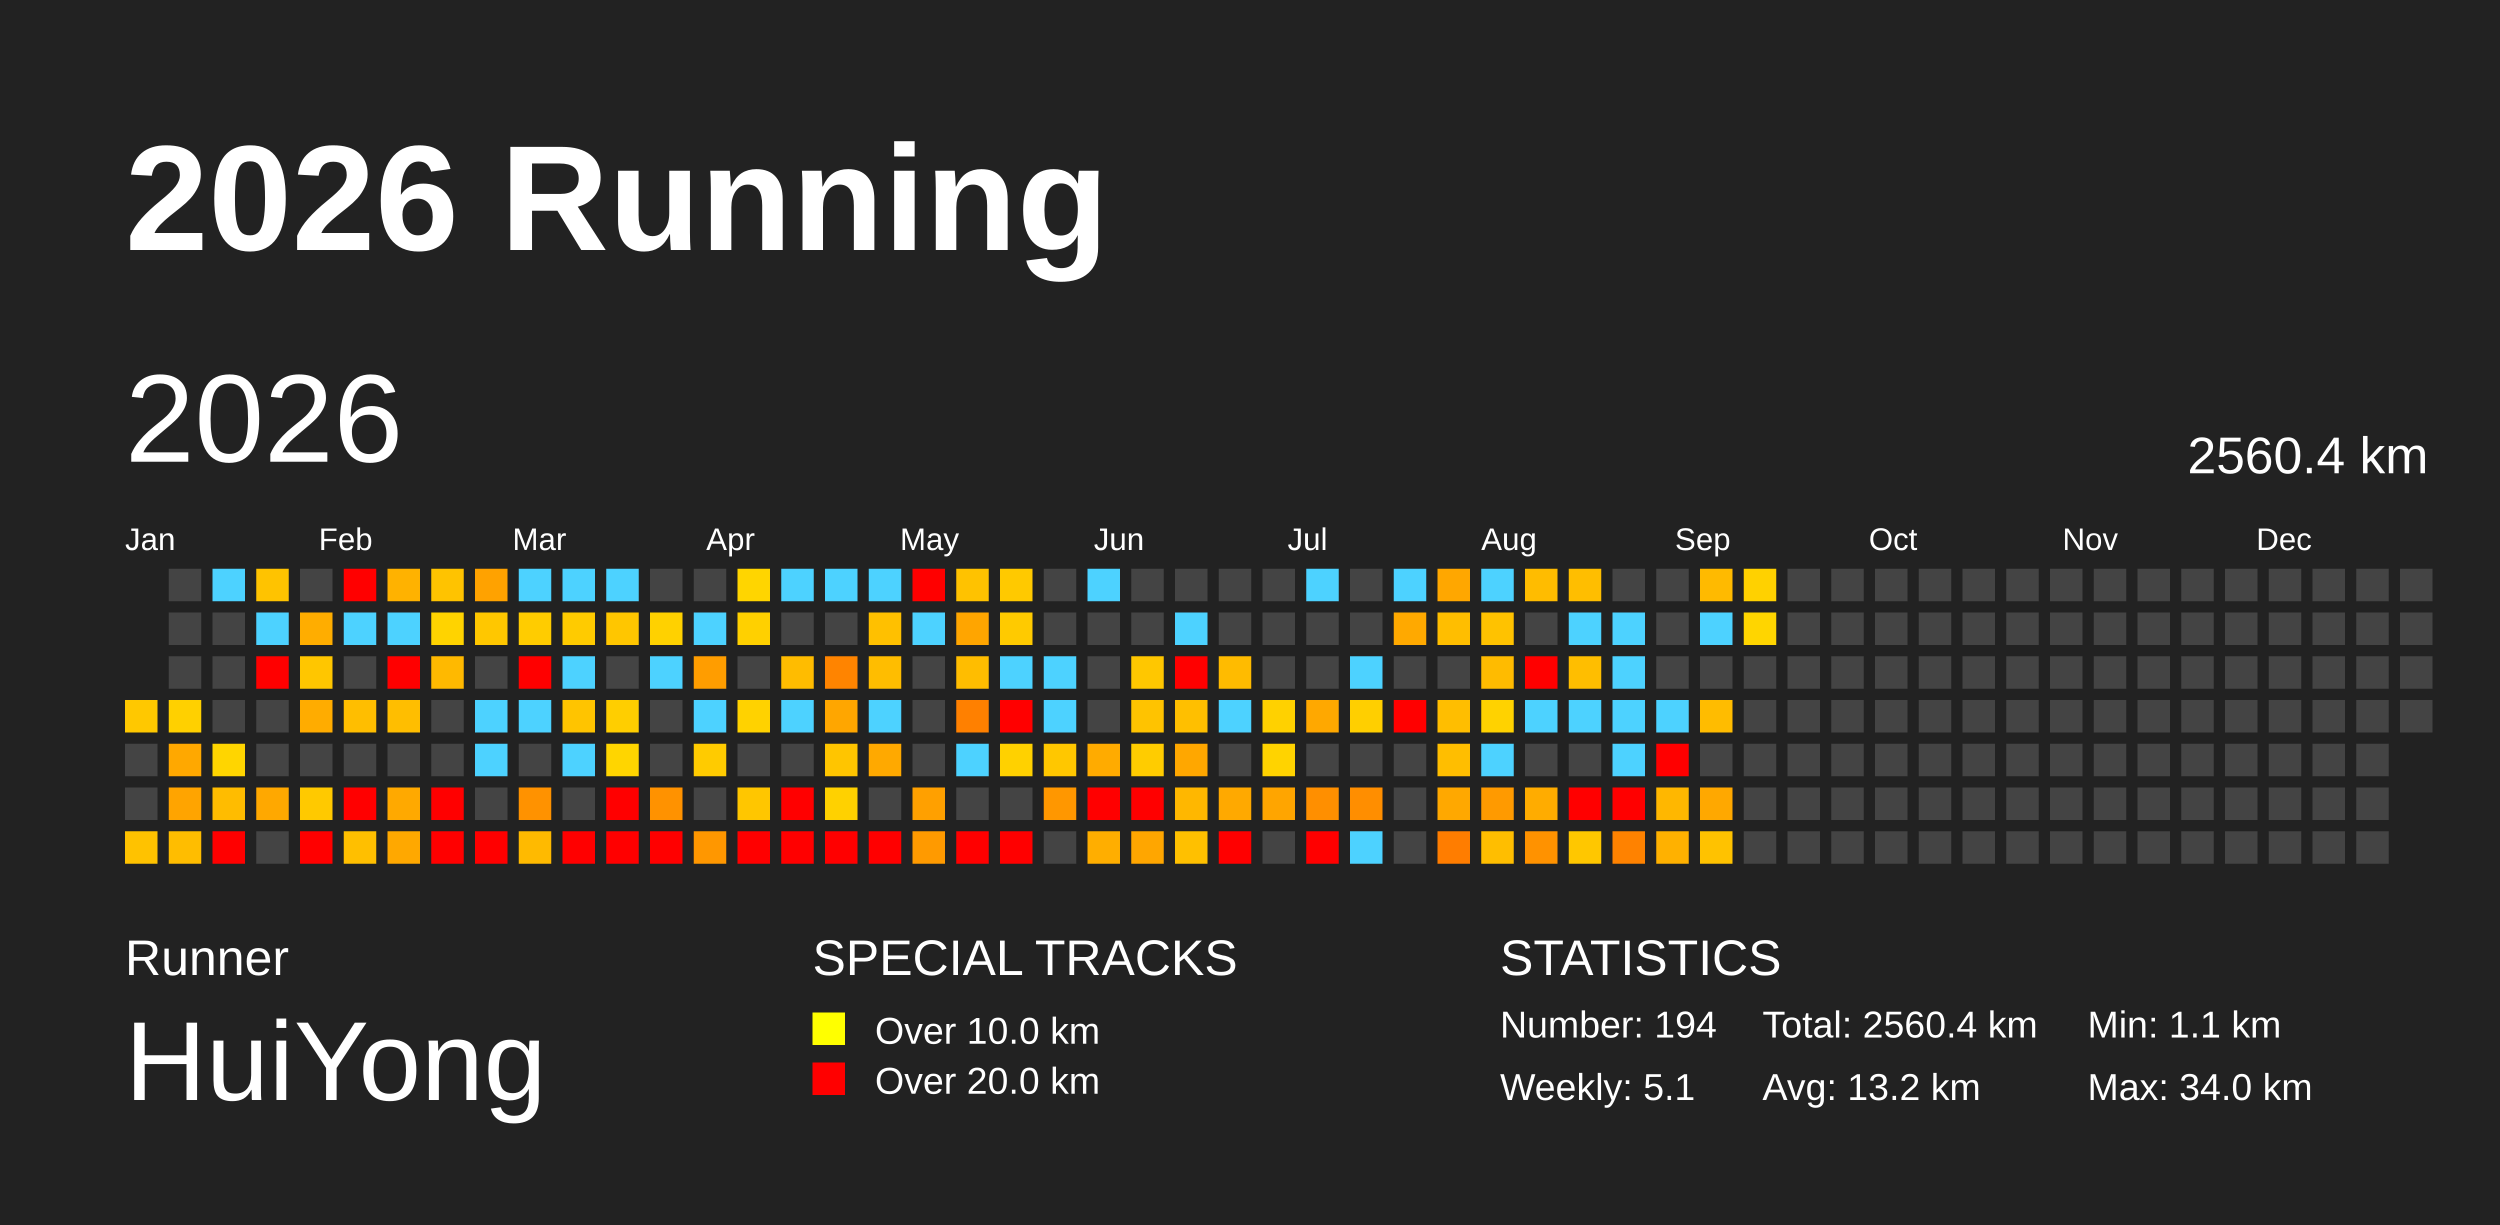
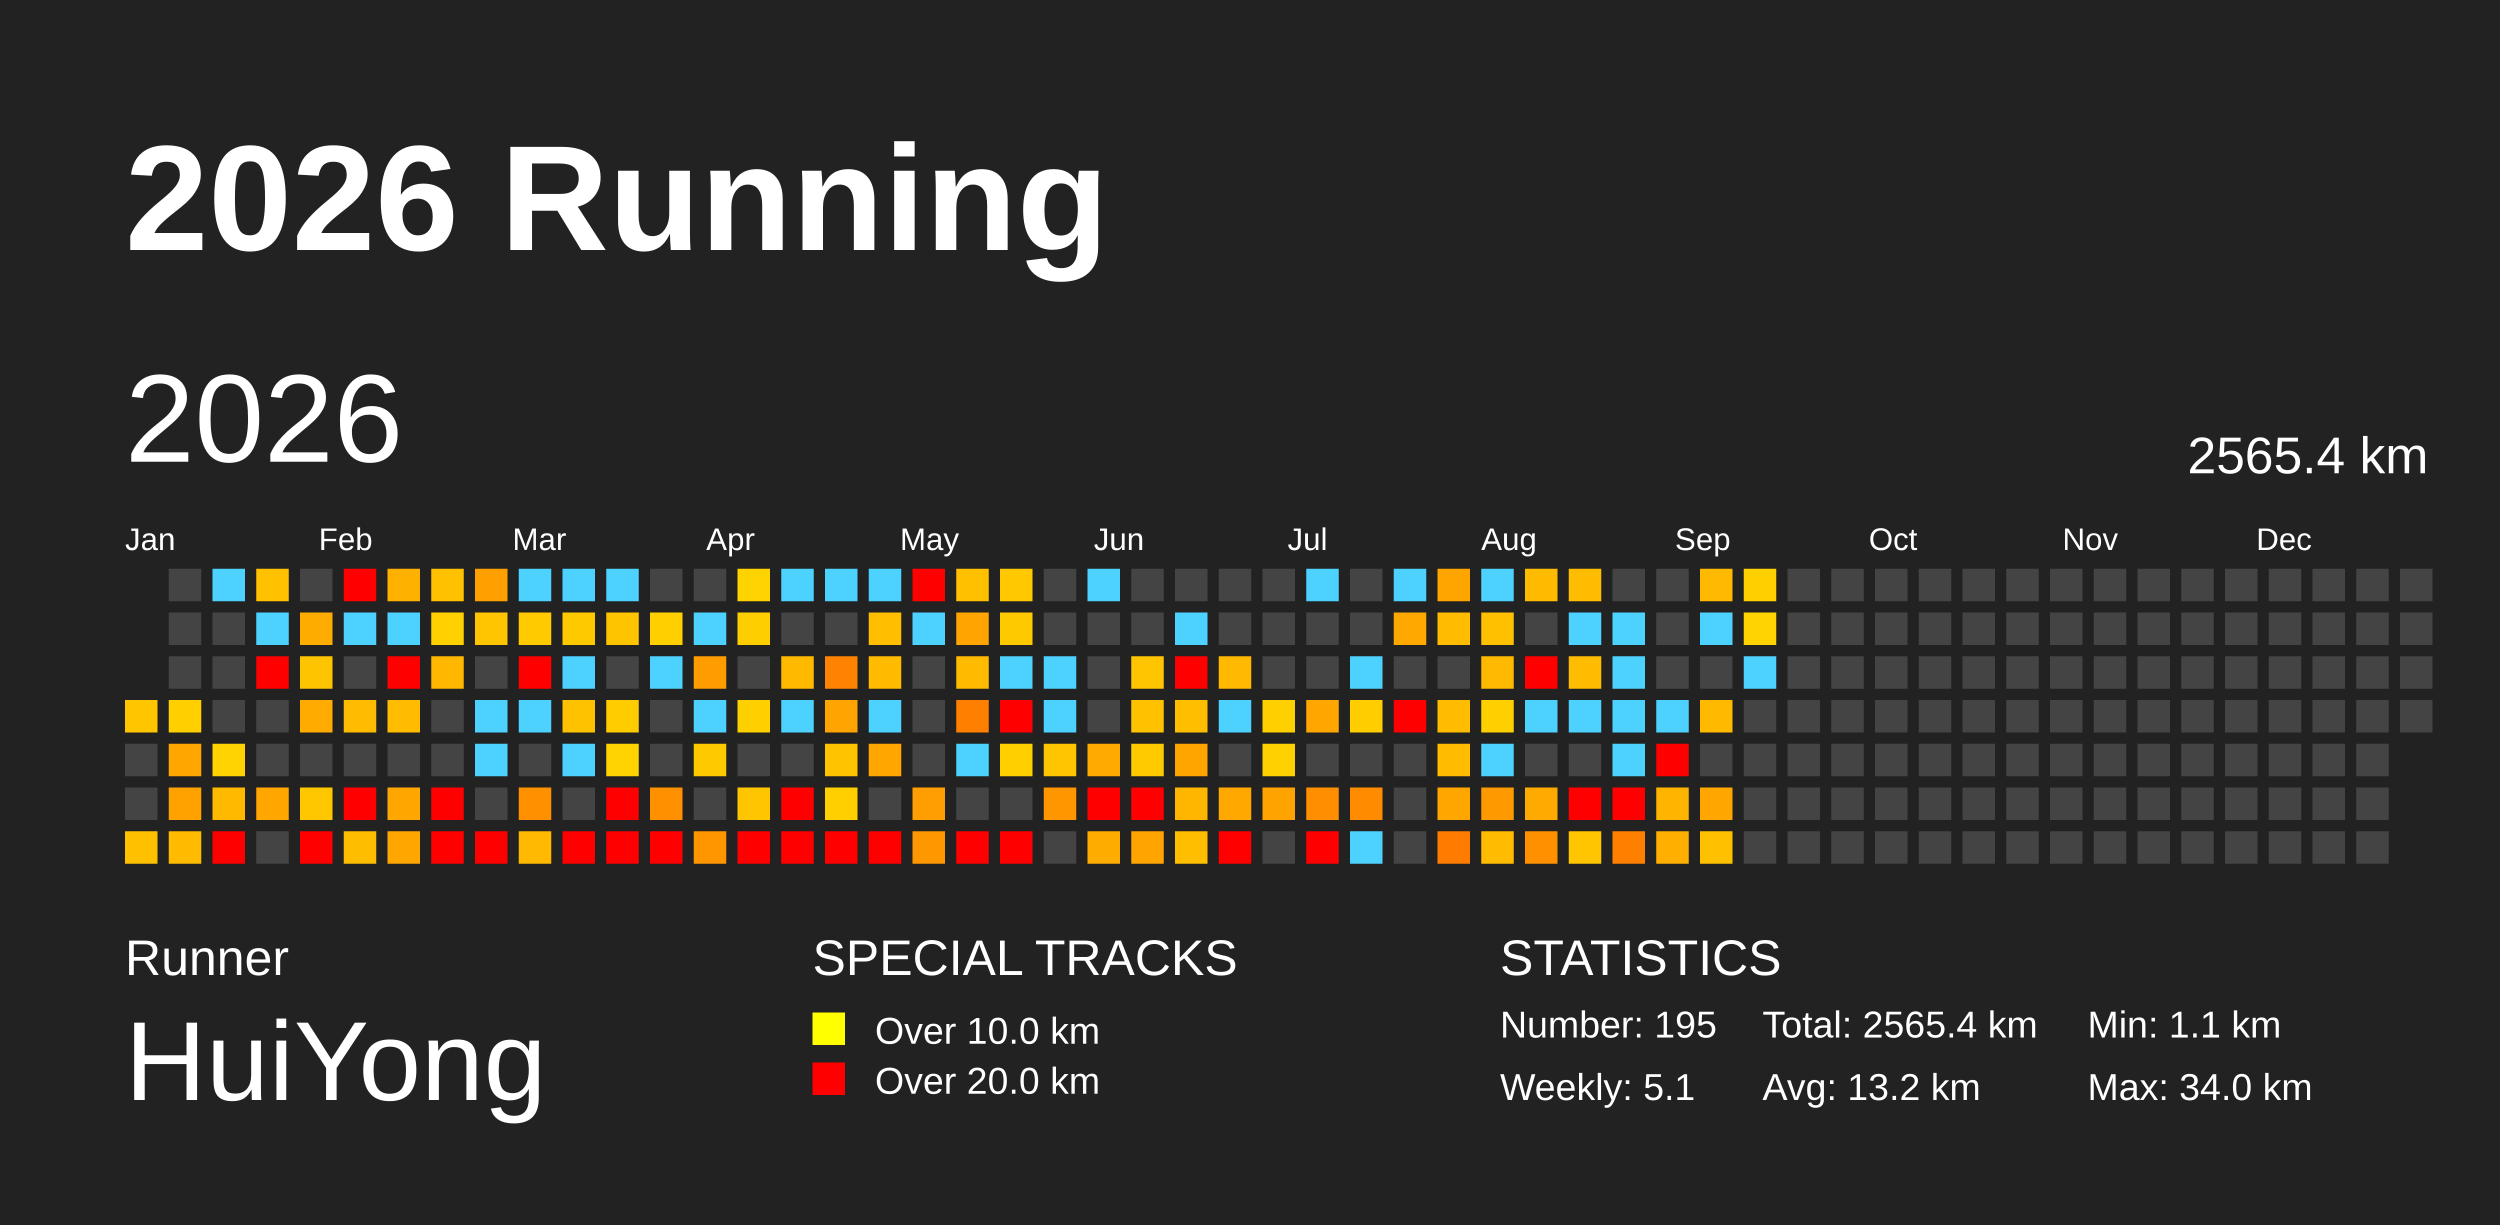
<svg xmlns="http://www.w3.org/2000/svg" baseProfile="full" height="98mm" version="1.1" viewBox="0,0,200,98" width="200mm">
  <defs />
  <rect fill="#222222" height="98" width="200" x="0" y="0" />
  <text fill="#FFFFFF" style="font-size:12px; font-family:Arial; font-weight:bold;" x="10" y="20">2026 Running</text>
  <text fill="#FFFFFF" style="font-size:4px; font-family:Arial" x="10" y="78">Runner</text>
  <text fill="#FFFFFF" style="font-size:9px; font-family:Arial" x="10" y="88">HuiYong</text>
  <text fill="#FFFFFF" style="font-size:4px; font-family:Arial" x="65" y="78">SPECIAL TRACKS</text>
  <rect fill="yellow" height="2.6" width="2.6" x="65" y="81" />
  <text fill="#FFFFFF" style="font-size:3px; font-family:Arial" x="70" y="83.5">Over 10.0 km</text>
  <rect fill="red" height="2.6" width="2.6" x="65" y="85" />
  <text fill="#FFFFFF" style="font-size:3px; font-family:Arial" x="70" y="87.5">Over 20.0 km</text>
  <text fill="#FFFFFF" style="font-size:4px; font-family:Arial" x="120" y="78">STATISTICS</text>
-   <text fill="#FFFFFF" style="font-size:3px; font-family:Arial" x="120" y="83">Number: 194</text>
+   <text fill="#FFFFFF" style="font-size:3px; font-family:Arial" x="120" y="83">Number: 195</text>
  <text fill="#FFFFFF" style="font-size:3px; font-family:Arial" x="120" y="88">Weekly: 5.1</text>
-   <text fill="#FFFFFF" style="font-size:3px; font-family:Arial" x="141" y="83">Total: 2560.4 km</text>
+   <text fill="#FFFFFF" style="font-size:3px; font-family:Arial" x="141" y="83">Total: 2565.4 km</text>
  <text fill="#FFFFFF" style="font-size:3px; font-family:Arial" x="141" y="88">Avg: 13.2 km</text>
  <text fill="#FFFFFF" style="font-size:3px; font-family:Arial" x="167" y="83">Min: 1.1 km</text>
  <text fill="#FFFFFF" style="font-size:3px; font-family:Arial" x="167" y="88">Max: 34.0 km</text>
  <text dominant-baseline="hanging" fill="#FFFFFF" style="font-size:10.0px; font-family:Arial;" x="10" y="30">2026</text>
-   <text dominant-baseline="hanging" fill="#FFFFFF" style="font-size:4.125px; font-family:Arial;" x="175" y="35">2560.4 km</text>
+   <text dominant-baseline="hanging" fill="#FFFFFF" style="font-size:4.125px; font-family:Arial;" x="175" y="35">2565.4 km</text>
  <text fill="#FFFFFF" style="font-size:2.5px; font-family:Arial" x="10.0" y="44">Jan</text>
  <text fill="#FFFFFF" style="font-size:2.5px; font-family:Arial" x="25.5" y="44">Feb</text>
  <text fill="#FFFFFF" style="font-size:2.5px; font-family:Arial" x="41.0" y="44">Mar</text>
  <text fill="#FFFFFF" style="font-size:2.5px; font-family:Arial" x="56.5" y="44">Apr</text>
  <text fill="#FFFFFF" style="font-size:2.5px; font-family:Arial" x="72.0" y="44">May</text>
  <text fill="#FFFFFF" style="font-size:2.5px; font-family:Arial" x="87.5" y="44">Jun</text>
  <text fill="#FFFFFF" style="font-size:2.5px; font-family:Arial" x="103.0" y="44">Jul</text>
  <text fill="#FFFFFF" style="font-size:2.5px; font-family:Arial" x="118.5" y="44">Aug</text>
  <text fill="#FFFFFF" style="font-size:2.5px; font-family:Arial" x="134.0" y="44">Sep</text>
  <text fill="#FFFFFF" style="font-size:2.5px; font-family:Arial" x="149.5" y="44">Oct</text>
  <text fill="#FFFFFF" style="font-size:2.5px; font-family:Arial" x="165.0" y="44">Nov</text>
  <text fill="#FFFFFF" style="font-size:2.5px; font-family:Arial" x="180.5" y="44">Dec</text>
-   <rect fill="#ffc800" height="2.6" width="2.6" x="10.0" y="56.0" />
+   <rect fill="#ffc600" height="2.6" width="2.6" x="10.0" y="56.0" />
  <rect fill="#444444" height="2.6" width="2.6" x="10.0" y="59.5" />
  <rect fill="#444444" height="2.6" width="2.6" x="10.0" y="63.0" />
-   <rect fill="#ffc200" height="2.6" width="2.6" x="10.0" y="66.5" />
+   <rect fill="#ffc000" height="2.6" width="2.6" x="10.0" y="66.5" />
  <rect fill="#444444" height="2.6" width="2.6" x="13.5" y="45.5" />
  <rect fill="#444444" height="2.6" width="2.6" x="13.5" y="49.0" />
  <rect fill="#444444" height="2.6" width="2.6" x="13.5" y="52.5" />
-   <rect fill="#ffd000" height="2.6" width="2.6" x="13.5" y="56.0" />
-   <rect fill="#ffa800" height="2.6" width="2.6" x="13.5" y="59.5" />
-   <rect fill="#ffa400" height="2.6" width="2.6" x="13.5" y="63.0" />
-   <rect fill="#ffbd00" height="2.6" width="2.6" x="13.5" y="66.5" />
+   <rect fill="#ffcf00" height="2.6" width="2.6" x="13.5" y="56.0" />
+   <rect fill="#ffa700" height="2.6" width="2.6" x="13.5" y="59.5" />
+   <rect fill="#ffa200" height="2.6" width="2.6" x="13.5" y="63.0" />
+   <rect fill="#ffbb00" height="2.6" width="2.6" x="13.5" y="66.5" />
  <rect fill="#4dd2ff" height="2.6" width="2.6" x="17.0" y="45.5" />
  <rect fill="#444444" height="2.6" width="2.6" x="17.0" y="49.0" />
  <rect fill="#444444" height="2.6" width="2.6" x="17.0" y="52.5" />
  <rect fill="#444444" height="2.6" width="2.6" x="17.0" y="56.0" />
-   <rect fill="#ffd500" height="2.6" width="2.6" x="17.0" y="59.5" />
-   <rect fill="#ffbc00" height="2.6" width="2.6" x="17.0" y="63.0" />
+   <rect fill="#ffd300" height="2.6" width="2.6" x="17.0" y="59.5" />
+   <rect fill="#ffba00" height="2.6" width="2.6" x="17.0" y="63.0" />
  <rect fill="red" height="2.6" width="2.6" x="17.0" y="66.5" />
-   <rect fill="#ffc300" height="2.6" width="2.6" x="20.5" y="45.5" />
+   <rect fill="#ffc100" height="2.6" width="2.6" x="20.5" y="45.5" />
  <rect fill="#4dd2ff" height="2.6" width="2.6" x="20.5" y="49.0" />
  <rect fill="red" height="2.6" width="2.6" x="20.5" y="52.5" />
  <rect fill="#444444" height="2.6" width="2.6" x="20.5" y="56.0" />
  <rect fill="#444444" height="2.6" width="2.6" x="20.5" y="59.5" />
-   <rect fill="#ffa800" height="2.6" width="2.6" x="20.5" y="63.0" />
+   <rect fill="#ffa600" height="2.6" width="2.6" x="20.5" y="63.0" />
  <rect fill="#444444" height="2.6" width="2.6" x="20.5" y="66.5" />
  <rect fill="#444444" height="2.6" width="2.6" x="24.0" y="45.5" />
-   <rect fill="#ffad00" height="2.6" width="2.6" x="24.0" y="49.0" />
-   <rect fill="#ffc600" height="2.6" width="2.6" x="24.0" y="52.5" />
-   <rect fill="#ffac00" height="2.6" width="2.6" x="24.0" y="56.0" />
+   <rect fill="#ffac00" height="2.6" width="2.6" x="24.0" y="49.0" />
+   <rect fill="#ffc400" height="2.6" width="2.6" x="24.0" y="52.5" />
+   <rect fill="#ffab00" height="2.6" width="2.6" x="24.0" y="56.0" />
  <rect fill="#444444" height="2.6" width="2.6" x="24.0" y="59.5" />
-   <rect fill="#ffc900" height="2.6" width="2.6" x="24.0" y="63.0" />
+   <rect fill="#ffc700" height="2.6" width="2.6" x="24.0" y="63.0" />
  <rect fill="red" height="2.6" width="2.6" x="24.0" y="66.5" />
  <rect fill="red" height="2.6" width="2.6" x="27.5" y="45.5" />
  <rect fill="#4dd2ff" height="2.6" width="2.6" x="27.5" y="49.0" />
  <rect fill="#444444" height="2.6" width="2.6" x="27.5" y="52.5" />
-   <rect fill="#ffbe00" height="2.6" width="2.6" x="27.5" y="56.0" />
+   <rect fill="#ffbc00" height="2.6" width="2.6" x="27.5" y="56.0" />
  <rect fill="#444444" height="2.6" width="2.6" x="27.5" y="59.5" />
  <rect fill="red" height="2.6" width="2.6" x="27.5" y="63.0" />
-   <rect fill="#ffbf00" height="2.6" width="2.6" x="27.5" y="66.5" />
-   <rect fill="#ffb200" height="2.6" width="2.6" x="31.0" y="45.5" />
+   <rect fill="#ffbd00" height="2.6" width="2.6" x="27.5" y="66.5" />
+   <rect fill="#ffb100" height="2.6" width="2.6" x="31.0" y="45.5" />
  <rect fill="#4dd2ff" height="2.6" width="2.6" x="31.0" y="49.0" />
  <rect fill="red" height="2.6" width="2.6" x="31.0" y="52.5" />
-   <rect fill="#ffbe00" height="2.6" width="2.6" x="31.0" y="56.0" />
+   <rect fill="#ffbc00" height="2.6" width="2.6" x="31.0" y="56.0" />
  <rect fill="#444444" height="2.6" width="2.6" x="31.0" y="59.5" />
-   <rect fill="#ffa900" height="2.6" width="2.6" x="31.0" y="63.0" />
-   <rect fill="#ffa800" height="2.6" width="2.6" x="31.0" y="66.5" />
-   <rect fill="#ffc300" height="2.6" width="2.6" x="34.5" y="45.5" />
-   <rect fill="#ffd300" height="2.6" width="2.6" x="34.5" y="49.0" />
-   <rect fill="#ffb900" height="2.6" width="2.6" x="34.5" y="52.5" />
+   <rect fill="#ffa700" height="2.6" width="2.6" x="31.0" y="63.0" />
+   <rect fill="#ffa700" height="2.6" width="2.6" x="31.0" y="66.5" />
+   <rect fill="#ffc100" height="2.6" width="2.6" x="34.5" y="45.5" />
+   <rect fill="#ffd100" height="2.6" width="2.6" x="34.5" y="49.0" />
+   <rect fill="#ffb700" height="2.6" width="2.6" x="34.5" y="52.5" />
  <rect fill="#444444" height="2.6" width="2.6" x="34.5" y="56.0" />
  <rect fill="#444444" height="2.6" width="2.6" x="34.5" y="59.5" />
  <rect fill="red" height="2.6" width="2.6" x="34.5" y="63.0" />
  <rect fill="red" height="2.6" width="2.6" x="34.5" y="66.5" />
-   <rect fill="#ffa200" height="2.6" width="2.6" x="38.0" y="45.5" />
-   <rect fill="#ffc700" height="2.6" width="2.6" x="38.0" y="49.0" />
+   <rect fill="#ffa000" height="2.6" width="2.6" x="38.0" y="45.5" />
+   <rect fill="#ffc500" height="2.6" width="2.6" x="38.0" y="49.0" />
  <rect fill="#444444" height="2.6" width="2.6" x="38.0" y="52.5" />
  <rect fill="#4dd2ff" height="2.6" width="2.6" x="38.0" y="56.0" />
  <rect fill="#4dd2ff" height="2.6" width="2.6" x="38.0" y="59.5" />
  <rect fill="#444444" height="2.6" width="2.6" x="38.0" y="63.0" />
  <rect fill="red" height="2.6" width="2.6" x="38.0" y="66.5" />
  <rect fill="#4dd2ff" height="2.6" width="2.6" x="41.5" y="45.5" />
-   <rect fill="#ffcc00" height="2.6" width="2.6" x="41.5" y="49.0" />
+   <rect fill="#ffca00" height="2.6" width="2.6" x="41.5" y="49.0" />
  <rect fill="red" height="2.6" width="2.6" x="41.5" y="52.5" />
  <rect fill="#4dd2ff" height="2.6" width="2.6" x="41.5" y="56.0" />
  <rect fill="#444444" height="2.6" width="2.6" x="41.5" y="59.5" />
-   <rect fill="#ff9200" height="2.6" width="2.6" x="41.5" y="63.0" />
-   <rect fill="#ffba00" height="2.6" width="2.6" x="41.5" y="66.5" />
+   <rect fill="#ff9100" height="2.6" width="2.6" x="41.5" y="63.0" />
+   <rect fill="#ffb900" height="2.6" width="2.6" x="41.5" y="66.5" />
  <rect fill="#4dd2ff" height="2.6" width="2.6" x="45.0" y="45.5" />
-   <rect fill="#ffcb00" height="2.6" width="2.6" x="45.0" y="49.0" />
+   <rect fill="#ffc900" height="2.6" width="2.6" x="45.0" y="49.0" />
  <rect fill="#4dd2ff" height="2.6" width="2.6" x="45.0" y="52.5" />
-   <rect fill="#ffc400" height="2.6" width="2.6" x="45.0" y="56.0" />
+   <rect fill="#ffc200" height="2.6" width="2.6" x="45.0" y="56.0" />
  <rect fill="#4dd2ff" height="2.6" width="2.6" x="45.0" y="59.5" />
  <rect fill="#444444" height="2.6" width="2.6" x="45.0" y="63.0" />
  <rect fill="red" height="2.6" width="2.6" x="45.0" y="66.5" />
  <rect fill="#4dd2ff" height="2.6" width="2.6" x="48.5" y="45.5" />
-   <rect fill="#ffc600" height="2.6" width="2.6" x="48.5" y="49.0" />
+   <rect fill="#ffc400" height="2.6" width="2.6" x="48.5" y="49.0" />
  <rect fill="#444444" height="2.6" width="2.6" x="48.5" y="52.5" />
-   <rect fill="#ffce00" height="2.6" width="2.6" x="48.5" y="56.0" />
-   <rect fill="#ffd500" height="2.6" width="2.6" x="48.5" y="59.5" />
+   <rect fill="#ffcc00" height="2.6" width="2.6" x="48.5" y="56.0" />
+   <rect fill="#ffd300" height="2.6" width="2.6" x="48.5" y="59.5" />
  <rect fill="red" height="2.6" width="2.6" x="48.5" y="63.0" />
  <rect fill="red" height="2.6" width="2.6" x="48.5" y="66.5" />
  <rect fill="#444444" height="2.6" width="2.6" x="52.0" y="45.5" />
-   <rect fill="#ffd100" height="2.6" width="2.6" x="52.0" y="49.0" />
+   <rect fill="#ffcf00" height="2.6" width="2.6" x="52.0" y="49.0" />
  <rect fill="#4dd2ff" height="2.6" width="2.6" x="52.0" y="52.5" />
  <rect fill="#444444" height="2.6" width="2.6" x="52.0" y="56.0" />
  <rect fill="#444444" height="2.6" width="2.6" x="52.0" y="59.5" />
-   <rect fill="#ff9200" height="2.6" width="2.6" x="52.0" y="63.0" />
+   <rect fill="#ff9100" height="2.6" width="2.6" x="52.0" y="63.0" />
  <rect fill="red" height="2.6" width="2.6" x="52.0" y="66.5" />
  <rect fill="#444444" height="2.6" width="2.6" x="55.5" y="45.5" />
  <rect fill="#4dd2ff" height="2.6" width="2.6" x="55.5" y="49.0" />
-   <rect fill="#ff9d00" height="2.6" width="2.6" x="55.5" y="52.5" />
+   <rect fill="#ff9c00" height="2.6" width="2.6" x="55.5" y="52.5" />
  <rect fill="#4dd2ff" height="2.6" width="2.6" x="55.5" y="56.0" />
-   <rect fill="#ffcb00" height="2.6" width="2.6" x="55.5" y="59.5" />
+   <rect fill="#ffc900" height="2.6" width="2.6" x="55.5" y="59.5" />
  <rect fill="#444444" height="2.6" width="2.6" x="55.5" y="63.0" />
-   <rect fill="#ff9700" height="2.6" width="2.6" x="55.5" y="66.5" />
-   <rect fill="#ffd500" height="2.6" width="2.6" x="59.0" y="45.5" />
-   <rect fill="#ffd000" height="2.6" width="2.6" x="59.0" y="49.0" />
+   <rect fill="#ff9600" height="2.6" width="2.6" x="55.5" y="66.5" />
+   <rect fill="#ffd300" height="2.6" width="2.6" x="59.0" y="45.5" />
+   <rect fill="#ffce00" height="2.6" width="2.6" x="59.0" y="49.0" />
  <rect fill="#444444" height="2.6" width="2.6" x="59.0" y="52.5" />
-   <rect fill="#ffd200" height="2.6" width="2.6" x="59.0" y="56.0" />
+   <rect fill="#ffd000" height="2.6" width="2.6" x="59.0" y="56.0" />
  <rect fill="#444444" height="2.6" width="2.6" x="59.0" y="59.5" />
-   <rect fill="#ffc600" height="2.6" width="2.6" x="59.0" y="63.0" />
+   <rect fill="#ffc500" height="2.6" width="2.6" x="59.0" y="63.0" />
  <rect fill="red" height="2.6" width="2.6" x="59.0" y="66.5" />
  <rect fill="#4dd2ff" height="2.6" width="2.6" x="62.5" y="45.5" />
  <rect fill="#444444" height="2.6" width="2.6" x="62.5" y="49.0" />
-   <rect fill="#ffbc00" height="2.6" width="2.6" x="62.5" y="52.5" />
+   <rect fill="#ffba00" height="2.6" width="2.6" x="62.5" y="52.5" />
  <rect fill="#4dd2ff" height="2.6" width="2.6" x="62.5" y="56.0" />
  <rect fill="#444444" height="2.6" width="2.6" x="62.5" y="59.5" />
  <rect fill="red" height="2.6" width="2.6" x="62.5" y="63.0" />
  <rect fill="red" height="2.6" width="2.6" x="62.5" y="66.5" />
  <rect fill="#4dd2ff" height="2.6" width="2.6" x="66.0" y="45.5" />
  <rect fill="#444444" height="2.6" width="2.6" x="66.0" y="49.0" />
-   <rect fill="#ff8400" height="2.6" width="2.6" x="66.0" y="52.5" />
-   <rect fill="#ffa600" height="2.6" width="2.6" x="66.0" y="56.0" />
-   <rect fill="#ffc500" height="2.6" width="2.6" x="66.0" y="59.5" />
-   <rect fill="#ffd100" height="2.6" width="2.6" x="66.0" y="63.0" />
+   <rect fill="#ff8300" height="2.6" width="2.6" x="66.0" y="52.5" />
+   <rect fill="#ffa400" height="2.6" width="2.6" x="66.0" y="56.0" />
+   <rect fill="#ffc300" height="2.6" width="2.6" x="66.0" y="59.5" />
+   <rect fill="#ffcf00" height="2.6" width="2.6" x="66.0" y="63.0" />
  <rect fill="red" height="2.6" width="2.6" x="66.0" y="66.5" />
  <rect fill="#4dd2ff" height="2.6" width="2.6" x="69.5" y="45.5" />
-   <rect fill="#ffc000" height="2.6" width="2.6" x="69.5" y="49.0" />
-   <rect fill="#ffbd00" height="2.6" width="2.6" x="69.5" y="52.5" />
+   <rect fill="#ffbe00" height="2.6" width="2.6" x="69.5" y="49.0" />
+   <rect fill="#ffbb00" height="2.6" width="2.6" x="69.5" y="52.5" />
  <rect fill="#4dd2ff" height="2.6" width="2.6" x="69.5" y="56.0" />
-   <rect fill="#ffa900" height="2.6" width="2.6" x="69.5" y="59.5" />
+   <rect fill="#ffa700" height="2.6" width="2.6" x="69.5" y="59.5" />
  <rect fill="#444444" height="2.6" width="2.6" x="69.5" y="63.0" />
  <rect fill="red" height="2.6" width="2.6" x="69.5" y="66.5" />
  <rect fill="red" height="2.6" width="2.6" x="73.0" y="45.5" />
  <rect fill="#4dd2ff" height="2.6" width="2.6" x="73.0" y="49.0" />
  <rect fill="#444444" height="2.6" width="2.6" x="73.0" y="52.5" />
  <rect fill="#444444" height="2.6" width="2.6" x="73.0" y="56.0" />
  <rect fill="#444444" height="2.6" width="2.6" x="73.0" y="59.5" />
-   <rect fill="#ffa000" height="2.6" width="2.6" x="73.0" y="63.0" />
-   <rect fill="#ff9a00" height="2.6" width="2.6" x="73.0" y="66.5" />
-   <rect fill="#ffc200" height="2.6" width="2.6" x="76.5" y="45.5" />
-   <rect fill="#ffa500" height="2.6" width="2.6" x="76.5" y="49.0" />
-   <rect fill="#ffbd00" height="2.6" width="2.6" x="76.5" y="52.5" />
-   <rect fill="#ff8000" height="2.6" width="2.6" x="76.5" y="56.0" />
+   <rect fill="#ff9e00" height="2.6" width="2.6" x="73.0" y="63.0" />
+   <rect fill="#ff9800" height="2.6" width="2.6" x="73.0" y="66.5" />
+   <rect fill="#ffc000" height="2.6" width="2.6" x="76.5" y="45.5" />
+   <rect fill="#ffa400" height="2.6" width="2.6" x="76.5" y="49.0" />
+   <rect fill="#ffbb00" height="2.6" width="2.6" x="76.5" y="52.5" />
+   <rect fill="#ff7f00" height="2.6" width="2.6" x="76.5" y="56.0" />
  <rect fill="#4dd2ff" height="2.6" width="2.6" x="76.5" y="59.5" />
  <rect fill="#444444" height="2.6" width="2.6" x="76.5" y="63.0" />
  <rect fill="red" height="2.6" width="2.6" x="76.5" y="66.5" />
-   <rect fill="#ffc900" height="2.6" width="2.6" x="80.0" y="45.5" />
-   <rect fill="#ffca00" height="2.6" width="2.6" x="80.0" y="49.0" />
+   <rect fill="#ffc800" height="2.6" width="2.6" x="80.0" y="45.5" />
+   <rect fill="#ffc900" height="2.6" width="2.6" x="80.0" y="49.0" />
  <rect fill="#4dd2ff" height="2.6" width="2.6" x="80.0" y="52.5" />
  <rect fill="red" height="2.6" width="2.6" x="80.0" y="56.0" />
-   <rect fill="#ffd100" height="2.6" width="2.6" x="80.0" y="59.5" />
+   <rect fill="#ffcf00" height="2.6" width="2.6" x="80.0" y="59.5" />
  <rect fill="#444444" height="2.6" width="2.6" x="80.0" y="63.0" />
  <rect fill="red" height="2.6" width="2.6" x="80.0" y="66.5" />
  <rect fill="#444444" height="2.6" width="2.6" x="83.5" y="45.5" />
  <rect fill="#444444" height="2.6" width="2.6" x="83.5" y="49.0" />
  <rect fill="#4dd2ff" height="2.6" width="2.6" x="83.5" y="52.5" />
  <rect fill="#4dd2ff" height="2.6" width="2.6" x="83.5" y="56.0" />
-   <rect fill="#ffc700" height="2.6" width="2.6" x="83.5" y="59.5" />
-   <rect fill="#ff9700" height="2.6" width="2.6" x="83.5" y="63.0" />
+   <rect fill="#ffc500" height="2.6" width="2.6" x="83.5" y="59.5" />
+   <rect fill="#ff9600" height="2.6" width="2.6" x="83.5" y="63.0" />
  <rect fill="#444444" height="2.6" width="2.6" x="83.5" y="66.5" />
  <rect fill="#4dd2ff" height="2.6" width="2.6" x="87.0" y="45.5" />
  <rect fill="#444444" height="2.6" width="2.6" x="87.0" y="49.0" />
  <rect fill="#444444" height="2.6" width="2.6" x="87.0" y="52.5" />
  <rect fill="#444444" height="2.6" width="2.6" x="87.0" y="56.0" />
-   <rect fill="#ffab00" height="2.6" width="2.6" x="87.0" y="59.5" />
+   <rect fill="#ffaa00" height="2.6" width="2.6" x="87.0" y="59.5" />
  <rect fill="red" height="2.6" width="2.6" x="87.0" y="63.0" />
-   <rect fill="#ffae00" height="2.6" width="2.6" x="87.0" y="66.5" />
+   <rect fill="#ffac00" height="2.6" width="2.6" x="87.0" y="66.5" />
  <rect fill="#444444" height="2.6" width="2.6" x="90.5" y="45.5" />
  <rect fill="#444444" height="2.6" width="2.6" x="90.5" y="49.0" />
-   <rect fill="#ffc700" height="2.6" width="2.6" x="90.5" y="52.5" />
-   <rect fill="#ffc300" height="2.6" width="2.6" x="90.5" y="56.0" />
-   <rect fill="#ffcc00" height="2.6" width="2.6" x="90.5" y="59.5" />
+   <rect fill="#ffc500" height="2.6" width="2.6" x="90.5" y="52.5" />
+   <rect fill="#ffc100" height="2.6" width="2.6" x="90.5" y="56.0" />
+   <rect fill="#ffcb00" height="2.6" width="2.6" x="90.5" y="59.5" />
  <rect fill="red" height="2.6" width="2.6" x="90.5" y="63.0" />
-   <rect fill="#ffa600" height="2.6" width="2.6" x="90.5" y="66.5" />
+   <rect fill="#ffa400" height="2.6" width="2.6" x="90.5" y="66.5" />
  <rect fill="#444444" height="2.6" width="2.6" x="94.0" y="45.5" />
  <rect fill="#4dd2ff" height="2.6" width="2.6" x="94.0" y="49.0" />
  <rect fill="red" height="2.6" width="2.6" x="94.0" y="52.5" />
-   <rect fill="#ffbf00" height="2.6" width="2.6" x="94.0" y="56.0" />
-   <rect fill="#ffa700" height="2.6" width="2.6" x="94.0" y="59.5" />
-   <rect fill="#ffb700" height="2.6" width="2.6" x="94.0" y="63.0" />
-   <rect fill="#ffc000" height="2.6" width="2.6" x="94.0" y="66.5" />
+   <rect fill="#ffbe00" height="2.6" width="2.6" x="94.0" y="56.0" />
+   <rect fill="#ffa500" height="2.6" width="2.6" x="94.0" y="59.5" />
+   <rect fill="#ffb600" height="2.6" width="2.6" x="94.0" y="63.0" />
+   <rect fill="#ffbe00" height="2.6" width="2.6" x="94.0" y="66.5" />
  <rect fill="#444444" height="2.6" width="2.6" x="97.5" y="45.5" />
  <rect fill="#444444" height="2.6" width="2.6" x="97.5" y="49.0" />
-   <rect fill="#ffbb00" height="2.6" width="2.6" x="97.5" y="52.5" />
+   <rect fill="#ffb900" height="2.6" width="2.6" x="97.5" y="52.5" />
  <rect fill="#4dd2ff" height="2.6" width="2.6" x="97.5" y="56.0" />
  <rect fill="#444444" height="2.6" width="2.6" x="97.5" y="59.5" />
-   <rect fill="#ffa900" height="2.6" width="2.6" x="97.5" y="63.0" />
+   <rect fill="#ffa800" height="2.6" width="2.6" x="97.5" y="63.0" />
  <rect fill="red" height="2.6" width="2.6" x="97.5" y="66.5" />
  <rect fill="#444444" height="2.6" width="2.6" x="101.0" y="45.5" />
  <rect fill="#444444" height="2.6" width="2.6" x="101.0" y="49.0" />
  <rect fill="#444444" height="2.6" width="2.6" x="101.0" y="52.5" />
-   <rect fill="#ffd100" height="2.6" width="2.6" x="101.0" y="56.0" />
-   <rect fill="#ffd300" height="2.6" width="2.6" x="101.0" y="59.5" />
-   <rect fill="#ffa500" height="2.6" width="2.6" x="101.0" y="63.0" />
+   <rect fill="#ffd000" height="2.6" width="2.6" x="101.0" y="56.0" />
+   <rect fill="#ffd100" height="2.6" width="2.6" x="101.0" y="59.5" />
+   <rect fill="#ffa300" height="2.6" width="2.6" x="101.0" y="63.0" />
  <rect fill="#444444" height="2.6" width="2.6" x="101.0" y="66.5" />
  <rect fill="#4dd2ff" height="2.6" width="2.6" x="104.5" y="45.5" />
  <rect fill="#444444" height="2.6" width="2.6" x="104.5" y="49.0" />
  <rect fill="#444444" height="2.6" width="2.6" x="104.5" y="52.5" />
-   <rect fill="#ffa800" height="2.6" width="2.6" x="104.5" y="56.0" />
+   <rect fill="#ffa700" height="2.6" width="2.6" x="104.5" y="56.0" />
  <rect fill="#444444" height="2.6" width="2.6" x="104.5" y="59.5" />
-   <rect fill="#ff8f00" height="2.6" width="2.6" x="104.5" y="63.0" />
+   <rect fill="#ff8e00" height="2.6" width="2.6" x="104.5" y="63.0" />
  <rect fill="red" height="2.6" width="2.6" x="104.5" y="66.5" />
  <rect fill="#444444" height="2.6" width="2.6" x="108.0" y="45.5" />
  <rect fill="#444444" height="2.6" width="2.6" x="108.0" y="49.0" />
  <rect fill="#4dd2ff" height="2.6" width="2.6" x="108.0" y="52.5" />
-   <rect fill="#ffcf00" height="2.6" width="2.6" x="108.0" y="56.0" />
+   <rect fill="#ffcd00" height="2.6" width="2.6" x="108.0" y="56.0" />
  <rect fill="#444444" height="2.6" width="2.6" x="108.0" y="59.5" />
-   <rect fill="#ff8e00" height="2.6" width="2.6" x="108.0" y="63.0" />
+   <rect fill="#ff8c00" height="2.6" width="2.6" x="108.0" y="63.0" />
  <rect fill="#4dd2ff" height="2.6" width="2.6" x="108.0" y="66.5" />
  <rect fill="#4dd2ff" height="2.6" width="2.6" x="111.5" y="45.5" />
-   <rect fill="#ffa900" height="2.6" width="2.6" x="111.5" y="49.0" />
+   <rect fill="#ffa800" height="2.6" width="2.6" x="111.5" y="49.0" />
  <rect fill="#444444" height="2.6" width="2.6" x="111.5" y="52.5" />
  <rect fill="red" height="2.6" width="2.6" x="111.5" y="56.0" />
  <rect fill="#444444" height="2.6" width="2.6" x="111.5" y="59.5" />
  <rect fill="#444444" height="2.6" width="2.6" x="111.5" y="63.0" />
  <rect fill="#444444" height="2.6" width="2.6" x="111.5" y="66.5" />
-   <rect fill="#ffa700" height="2.6" width="2.6" x="115.0" y="45.5" />
-   <rect fill="#ffbe00" height="2.6" width="2.6" x="115.0" y="49.0" />
+   <rect fill="#ffa500" height="2.6" width="2.6" x="115.0" y="45.5" />
+   <rect fill="#ffbc00" height="2.6" width="2.6" x="115.0" y="49.0" />
  <rect fill="#444444" height="2.6" width="2.6" x="115.0" y="52.5" />
-   <rect fill="#ffbe00" height="2.6" width="2.6" x="115.0" y="56.0" />
-   <rect fill="#ffbe00" height="2.6" width="2.6" x="115.0" y="59.5" />
-   <rect fill="#ffa800" height="2.6" width="2.6" x="115.0" y="63.0" />
-   <rect fill="#ff7d00" height="2.6" width="2.6" x="115.0" y="66.5" />
+   <rect fill="#ffbc00" height="2.6" width="2.6" x="115.0" y="56.0" />
+   <rect fill="#ffbc00" height="2.6" width="2.6" x="115.0" y="59.5" />
+   <rect fill="#ffa700" height="2.6" width="2.6" x="115.0" y="63.0" />
+   <rect fill="#ff7c00" height="2.6" width="2.6" x="115.0" y="66.5" />
  <rect fill="#4dd2ff" height="2.6" width="2.6" x="118.5" y="45.5" />
-   <rect fill="#ffc200" height="2.6" width="2.6" x="118.5" y="49.0" />
-   <rect fill="#ffbb00" height="2.6" width="2.6" x="118.5" y="52.5" />
-   <rect fill="#ffd200" height="2.6" width="2.6" x="118.5" y="56.0" />
+   <rect fill="#ffc000" height="2.6" width="2.6" x="118.5" y="49.0" />
+   <rect fill="#ffb900" height="2.6" width="2.6" x="118.5" y="52.5" />
+   <rect fill="#ffd000" height="2.6" width="2.6" x="118.5" y="56.0" />
  <rect fill="#4dd2ff" height="2.6" width="2.6" x="118.5" y="59.5" />
-   <rect fill="#ff9a00" height="2.6" width="2.6" x="118.5" y="63.0" />
-   <rect fill="#ffbe00" height="2.6" width="2.6" x="118.5" y="66.5" />
-   <rect fill="#ffbc00" height="2.6" width="2.6" x="122.0" y="45.5" />
+   <rect fill="#ff9900" height="2.6" width="2.6" x="118.5" y="63.0" />
+   <rect fill="#ffbc00" height="2.6" width="2.6" x="118.5" y="66.5" />
+   <rect fill="#ffbb00" height="2.6" width="2.6" x="122.0" y="45.5" />
  <rect fill="#444444" height="2.6" width="2.6" x="122.0" y="49.0" />
  <rect fill="red" height="2.6" width="2.6" x="122.0" y="52.5" />
  <rect fill="#4dd2ff" height="2.6" width="2.6" x="122.0" y="56.0" />
  <rect fill="#444444" height="2.6" width="2.6" x="122.0" y="59.5" />
-   <rect fill="#ffac00" height="2.6" width="2.6" x="122.0" y="63.0" />
-   <rect fill="#ff9200" height="2.6" width="2.6" x="122.0" y="66.5" />
-   <rect fill="#ffbe00" height="2.6" width="2.6" x="125.5" y="45.5" />
+   <rect fill="#ffaa00" height="2.6" width="2.6" x="122.0" y="63.0" />
+   <rect fill="#ff9100" height="2.6" width="2.6" x="122.0" y="66.5" />
+   <rect fill="#ffbc00" height="2.6" width="2.6" x="125.5" y="45.5" />
  <rect fill="#4dd2ff" height="2.6" width="2.6" x="125.5" y="49.0" />
-   <rect fill="#ffbe00" height="2.6" width="2.6" x="125.5" y="52.5" />
+   <rect fill="#ffbc00" height="2.6" width="2.6" x="125.5" y="52.5" />
  <rect fill="#4dd2ff" height="2.6" width="2.6" x="125.5" y="56.0" />
  <rect fill="#444444" height="2.6" width="2.6" x="125.5" y="59.5" />
  <rect fill="red" height="2.6" width="2.6" x="125.5" y="63.0" />
-   <rect fill="#ffc700" height="2.6" width="2.6" x="125.5" y="66.5" />
+   <rect fill="#ffc500" height="2.6" width="2.6" x="125.5" y="66.5" />
  <rect fill="#444444" height="2.6" width="2.6" x="129.0" y="45.5" />
  <rect fill="#4dd2ff" height="2.6" width="2.6" x="129.0" y="49.0" />
  <rect fill="#4dd2ff" height="2.6" width="2.6" x="129.0" y="52.5" />
  <rect fill="#4dd2ff" height="2.6" width="2.6" x="129.0" y="56.0" />
  <rect fill="#4dd2ff" height="2.6" width="2.6" x="129.0" y="59.5" />
  <rect fill="red" height="2.6" width="2.6" x="129.0" y="63.0" />
-   <rect fill="#ff8200" height="2.6" width="2.6" x="129.0" y="66.5" />
+   <rect fill="#ff8000" height="2.6" width="2.6" x="129.0" y="66.5" />
  <rect fill="#444444" height="2.6" width="2.6" x="132.5" y="45.5" />
  <rect fill="#444444" height="2.6" width="2.6" x="132.5" y="49.0" />
  <rect fill="#444444" height="2.6" width="2.6" x="132.5" y="52.5" />
  <rect fill="#4dd2ff" height="2.6" width="2.6" x="132.5" y="56.0" />
  <rect fill="red" height="2.6" width="2.6" x="132.5" y="59.5" />
-   <rect fill="#ffb700" height="2.6" width="2.6" x="132.5" y="63.0" />
-   <rect fill="#ffb100" height="2.6" width="2.6" x="132.5" y="66.5" />
-   <rect fill="#ffba00" height="2.6" width="2.6" x="136.0" y="45.5" />
+   <rect fill="#ffb500" height="2.6" width="2.6" x="132.5" y="63.0" />
+   <rect fill="#ffaf00" height="2.6" width="2.6" x="132.5" y="66.5" />
+   <rect fill="#ffb900" height="2.6" width="2.6" x="136.0" y="45.5" />
  <rect fill="#4dd2ff" height="2.6" width="2.6" x="136.0" y="49.0" />
  <rect fill="#444444" height="2.6" width="2.6" x="136.0" y="52.5" />
-   <rect fill="#ffbc00" height="2.6" width="2.6" x="136.0" y="56.0" />
+   <rect fill="#ffba00" height="2.6" width="2.6" x="136.0" y="56.0" />
  <rect fill="#444444" height="2.6" width="2.6" x="136.0" y="59.5" />
-   <rect fill="#ffa800" height="2.6" width="2.6" x="136.0" y="63.0" />
-   <rect fill="#ffc200" height="2.6" width="2.6" x="136.0" y="66.5" />
-   <rect fill="#ffd100" height="2.6" width="2.6" x="139.5" y="45.5" />
-   <rect fill="#ffd500" height="2.6" width="2.6" x="139.5" y="49.0" />
-   <rect fill="#444444" height="2.6" width="2.6" x="139.5" y="52.5" />
+   <rect fill="#ffa600" height="2.6" width="2.6" x="136.0" y="63.0" />
+   <rect fill="#ffc000" height="2.6" width="2.6" x="136.0" y="66.5" />
+   <rect fill="#ffd000" height="2.6" width="2.6" x="139.5" y="45.5" />
+   <rect fill="#ffd300" height="2.6" width="2.6" x="139.5" y="49.0" />
+   <rect fill="#4dd2ff" height="2.6" width="2.6" x="139.5" y="52.5" />
  <rect fill="#444444" height="2.6" width="2.6" x="139.5" y="56.0" />
  <rect fill="#444444" height="2.6" width="2.6" x="139.5" y="59.5" />
  <rect fill="#444444" height="2.6" width="2.6" x="139.5" y="63.0" />
  <rect fill="#444444" height="2.6" width="2.6" x="139.5" y="66.5" />
  <rect fill="#444444" height="2.6" width="2.6" x="143.0" y="45.5" />
  <rect fill="#444444" height="2.6" width="2.6" x="143.0" y="49.0" />
  <rect fill="#444444" height="2.6" width="2.6" x="143.0" y="52.5" />
  <rect fill="#444444" height="2.6" width="2.6" x="143.0" y="56.0" />
  <rect fill="#444444" height="2.6" width="2.6" x="143.0" y="59.5" />
  <rect fill="#444444" height="2.6" width="2.6" x="143.0" y="63.0" />
  <rect fill="#444444" height="2.6" width="2.6" x="143.0" y="66.5" />
  <rect fill="#444444" height="2.6" width="2.6" x="146.5" y="45.5" />
  <rect fill="#444444" height="2.6" width="2.6" x="146.5" y="49.0" />
  <rect fill="#444444" height="2.6" width="2.6" x="146.5" y="52.5" />
  <rect fill="#444444" height="2.6" width="2.6" x="146.5" y="56.0" />
  <rect fill="#444444" height="2.6" width="2.6" x="146.5" y="59.5" />
  <rect fill="#444444" height="2.6" width="2.6" x="146.5" y="63.0" />
  <rect fill="#444444" height="2.6" width="2.6" x="146.5" y="66.5" />
  <rect fill="#444444" height="2.6" width="2.6" x="150.0" y="45.5" />
  <rect fill="#444444" height="2.6" width="2.6" x="150.0" y="49.0" />
  <rect fill="#444444" height="2.6" width="2.6" x="150.0" y="52.5" />
  <rect fill="#444444" height="2.6" width="2.6" x="150.0" y="56.0" />
  <rect fill="#444444" height="2.6" width="2.6" x="150.0" y="59.5" />
  <rect fill="#444444" height="2.6" width="2.6" x="150.0" y="63.0" />
  <rect fill="#444444" height="2.6" width="2.6" x="150.0" y="66.5" />
  <rect fill="#444444" height="2.6" width="2.6" x="153.5" y="45.5" />
  <rect fill="#444444" height="2.6" width="2.6" x="153.5" y="49.0" />
  <rect fill="#444444" height="2.6" width="2.6" x="153.5" y="52.5" />
  <rect fill="#444444" height="2.6" width="2.6" x="153.5" y="56.0" />
  <rect fill="#444444" height="2.6" width="2.6" x="153.5" y="59.5" />
  <rect fill="#444444" height="2.6" width="2.6" x="153.5" y="63.0" />
  <rect fill="#444444" height="2.6" width="2.6" x="153.5" y="66.5" />
  <rect fill="#444444" height="2.6" width="2.6" x="157.0" y="45.5" />
  <rect fill="#444444" height="2.6" width="2.6" x="157.0" y="49.0" />
  <rect fill="#444444" height="2.6" width="2.6" x="157.0" y="52.5" />
  <rect fill="#444444" height="2.6" width="2.6" x="157.0" y="56.0" />
  <rect fill="#444444" height="2.6" width="2.6" x="157.0" y="59.5" />
  <rect fill="#444444" height="2.6" width="2.6" x="157.0" y="63.0" />
  <rect fill="#444444" height="2.6" width="2.6" x="157.0" y="66.5" />
  <rect fill="#444444" height="2.6" width="2.6" x="160.5" y="45.5" />
  <rect fill="#444444" height="2.6" width="2.6" x="160.5" y="49.0" />
  <rect fill="#444444" height="2.6" width="2.6" x="160.5" y="52.5" />
  <rect fill="#444444" height="2.6" width="2.6" x="160.5" y="56.0" />
  <rect fill="#444444" height="2.6" width="2.6" x="160.5" y="59.5" />
  <rect fill="#444444" height="2.6" width="2.6" x="160.5" y="63.0" />
  <rect fill="#444444" height="2.6" width="2.6" x="160.5" y="66.5" />
  <rect fill="#444444" height="2.6" width="2.6" x="164.0" y="45.5" />
  <rect fill="#444444" height="2.6" width="2.6" x="164.0" y="49.0" />
  <rect fill="#444444" height="2.6" width="2.6" x="164.0" y="52.5" />
  <rect fill="#444444" height="2.6" width="2.6" x="164.0" y="56.0" />
  <rect fill="#444444" height="2.6" width="2.6" x="164.0" y="59.5" />
  <rect fill="#444444" height="2.6" width="2.6" x="164.0" y="63.0" />
  <rect fill="#444444" height="2.6" width="2.6" x="164.0" y="66.5" />
  <rect fill="#444444" height="2.6" width="2.6" x="167.5" y="45.5" />
  <rect fill="#444444" height="2.6" width="2.6" x="167.5" y="49.0" />
  <rect fill="#444444" height="2.6" width="2.6" x="167.5" y="52.5" />
  <rect fill="#444444" height="2.6" width="2.6" x="167.5" y="56.0" />
  <rect fill="#444444" height="2.6" width="2.6" x="167.5" y="59.5" />
  <rect fill="#444444" height="2.6" width="2.6" x="167.5" y="63.0" />
  <rect fill="#444444" height="2.6" width="2.6" x="167.5" y="66.5" />
  <rect fill="#444444" height="2.6" width="2.6" x="171.0" y="45.5" />
  <rect fill="#444444" height="2.6" width="2.6" x="171.0" y="49.0" />
  <rect fill="#444444" height="2.6" width="2.6" x="171.0" y="52.5" />
  <rect fill="#444444" height="2.6" width="2.6" x="171.0" y="56.0" />
  <rect fill="#444444" height="2.6" width="2.6" x="171.0" y="59.5" />
  <rect fill="#444444" height="2.6" width="2.6" x="171.0" y="63.0" />
  <rect fill="#444444" height="2.6" width="2.6" x="171.0" y="66.5" />
  <rect fill="#444444" height="2.6" width="2.6" x="174.5" y="45.5" />
  <rect fill="#444444" height="2.6" width="2.6" x="174.5" y="49.0" />
  <rect fill="#444444" height="2.6" width="2.6" x="174.5" y="52.5" />
  <rect fill="#444444" height="2.6" width="2.6" x="174.5" y="56.0" />
  <rect fill="#444444" height="2.6" width="2.6" x="174.5" y="59.5" />
  <rect fill="#444444" height="2.6" width="2.6" x="174.5" y="63.0" />
  <rect fill="#444444" height="2.6" width="2.6" x="174.5" y="66.5" />
  <rect fill="#444444" height="2.6" width="2.6" x="178.0" y="45.5" />
  <rect fill="#444444" height="2.6" width="2.6" x="178.0" y="49.0" />
  <rect fill="#444444" height="2.6" width="2.6" x="178.0" y="52.5" />
  <rect fill="#444444" height="2.6" width="2.6" x="178.0" y="56.0" />
  <rect fill="#444444" height="2.6" width="2.6" x="178.0" y="59.5" />
  <rect fill="#444444" height="2.6" width="2.6" x="178.0" y="63.0" />
  <rect fill="#444444" height="2.6" width="2.6" x="178.0" y="66.5" />
  <rect fill="#444444" height="2.6" width="2.6" x="181.5" y="45.5" />
  <rect fill="#444444" height="2.6" width="2.6" x="181.5" y="49.0" />
  <rect fill="#444444" height="2.6" width="2.6" x="181.5" y="52.5" />
  <rect fill="#444444" height="2.6" width="2.6" x="181.5" y="56.0" />
  <rect fill="#444444" height="2.6" width="2.6" x="181.5" y="59.5" />
  <rect fill="#444444" height="2.6" width="2.6" x="181.5" y="63.0" />
  <rect fill="#444444" height="2.6" width="2.6" x="181.5" y="66.5" />
  <rect fill="#444444" height="2.6" width="2.6" x="185.0" y="45.5" />
  <rect fill="#444444" height="2.6" width="2.6" x="185.0" y="49.0" />
  <rect fill="#444444" height="2.6" width="2.6" x="185.0" y="52.5" />
  <rect fill="#444444" height="2.6" width="2.6" x="185.0" y="56.0" />
  <rect fill="#444444" height="2.6" width="2.6" x="185.0" y="59.5" />
  <rect fill="#444444" height="2.6" width="2.6" x="185.0" y="63.0" />
  <rect fill="#444444" height="2.6" width="2.6" x="185.0" y="66.5" />
  <rect fill="#444444" height="2.6" width="2.6" x="188.5" y="45.5" />
  <rect fill="#444444" height="2.6" width="2.6" x="188.5" y="49.0" />
  <rect fill="#444444" height="2.6" width="2.6" x="188.5" y="52.5" />
  <rect fill="#444444" height="2.6" width="2.6" x="188.5" y="56.0" />
  <rect fill="#444444" height="2.6" width="2.6" x="188.5" y="59.5" />
  <rect fill="#444444" height="2.6" width="2.6" x="188.5" y="63.0" />
  <rect fill="#444444" height="2.6" width="2.6" x="188.5" y="66.5" />
  <rect fill="#444444" height="2.6" width="2.6" x="192.0" y="45.5" />
  <rect fill="#444444" height="2.6" width="2.6" x="192.0" y="49.0" />
  <rect fill="#444444" height="2.6" width="2.6" x="192.0" y="52.5" />
  <rect fill="#444444" height="2.6" width="2.6" x="192.0" y="56.0" />
</svg>
